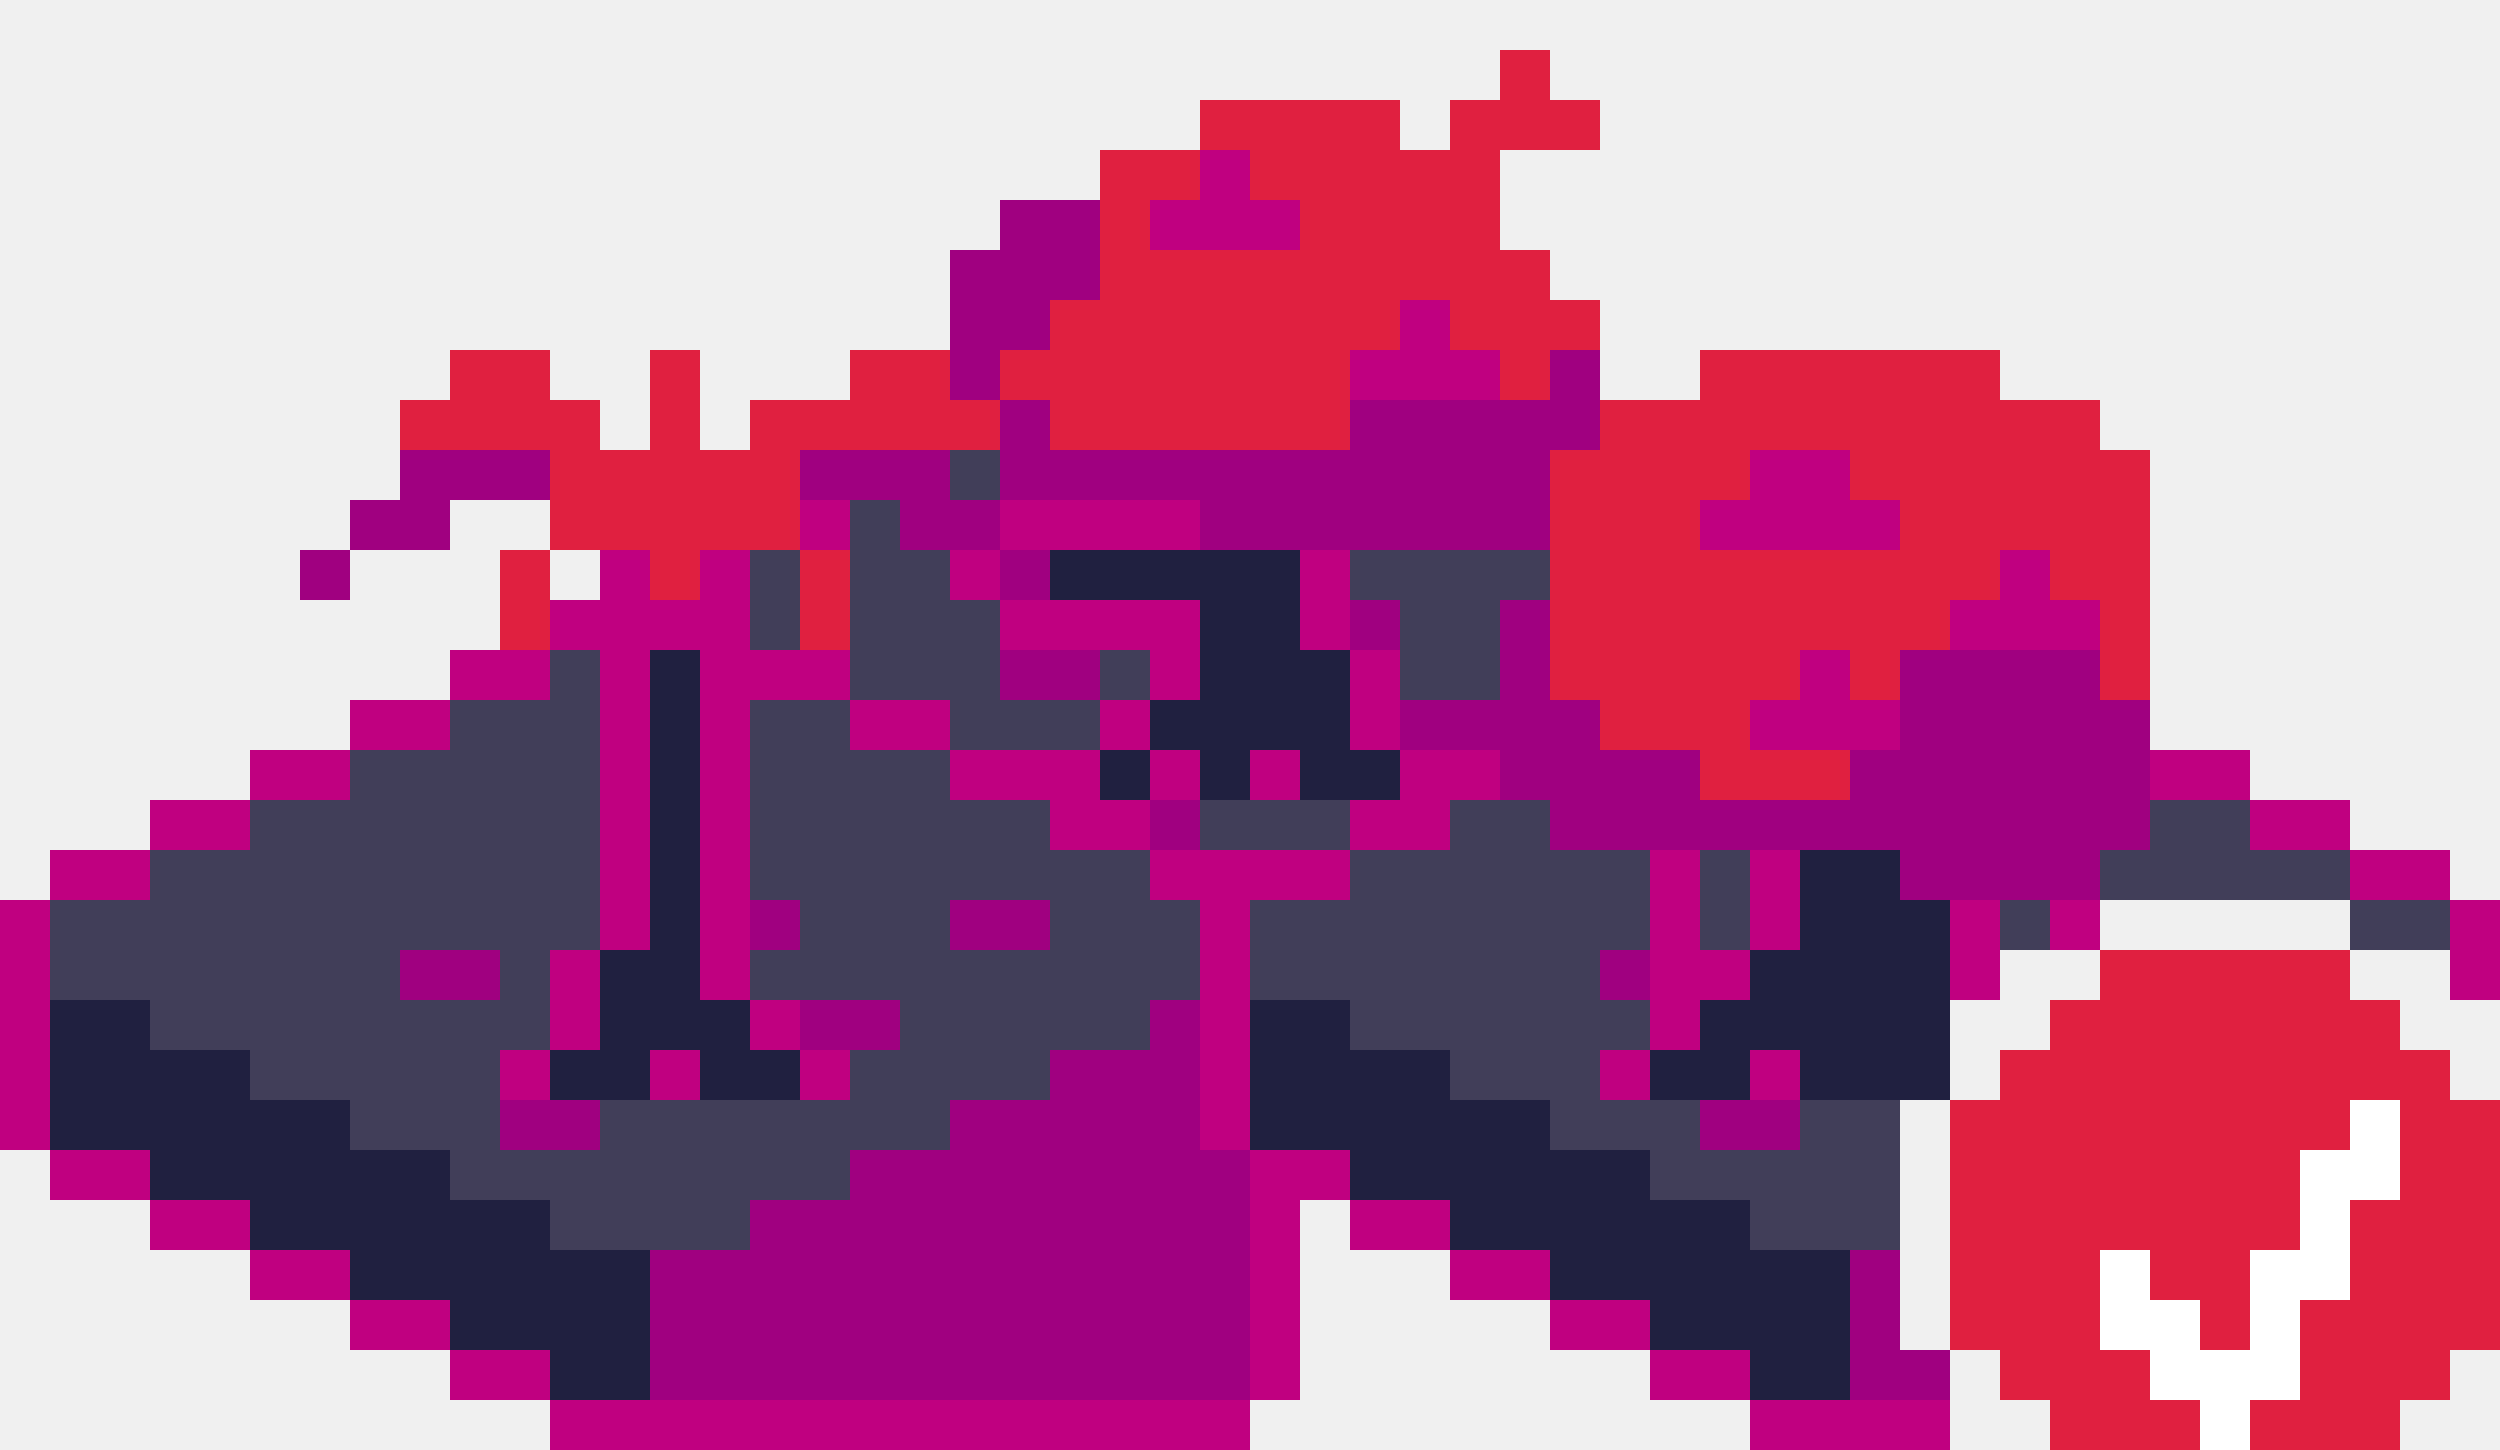
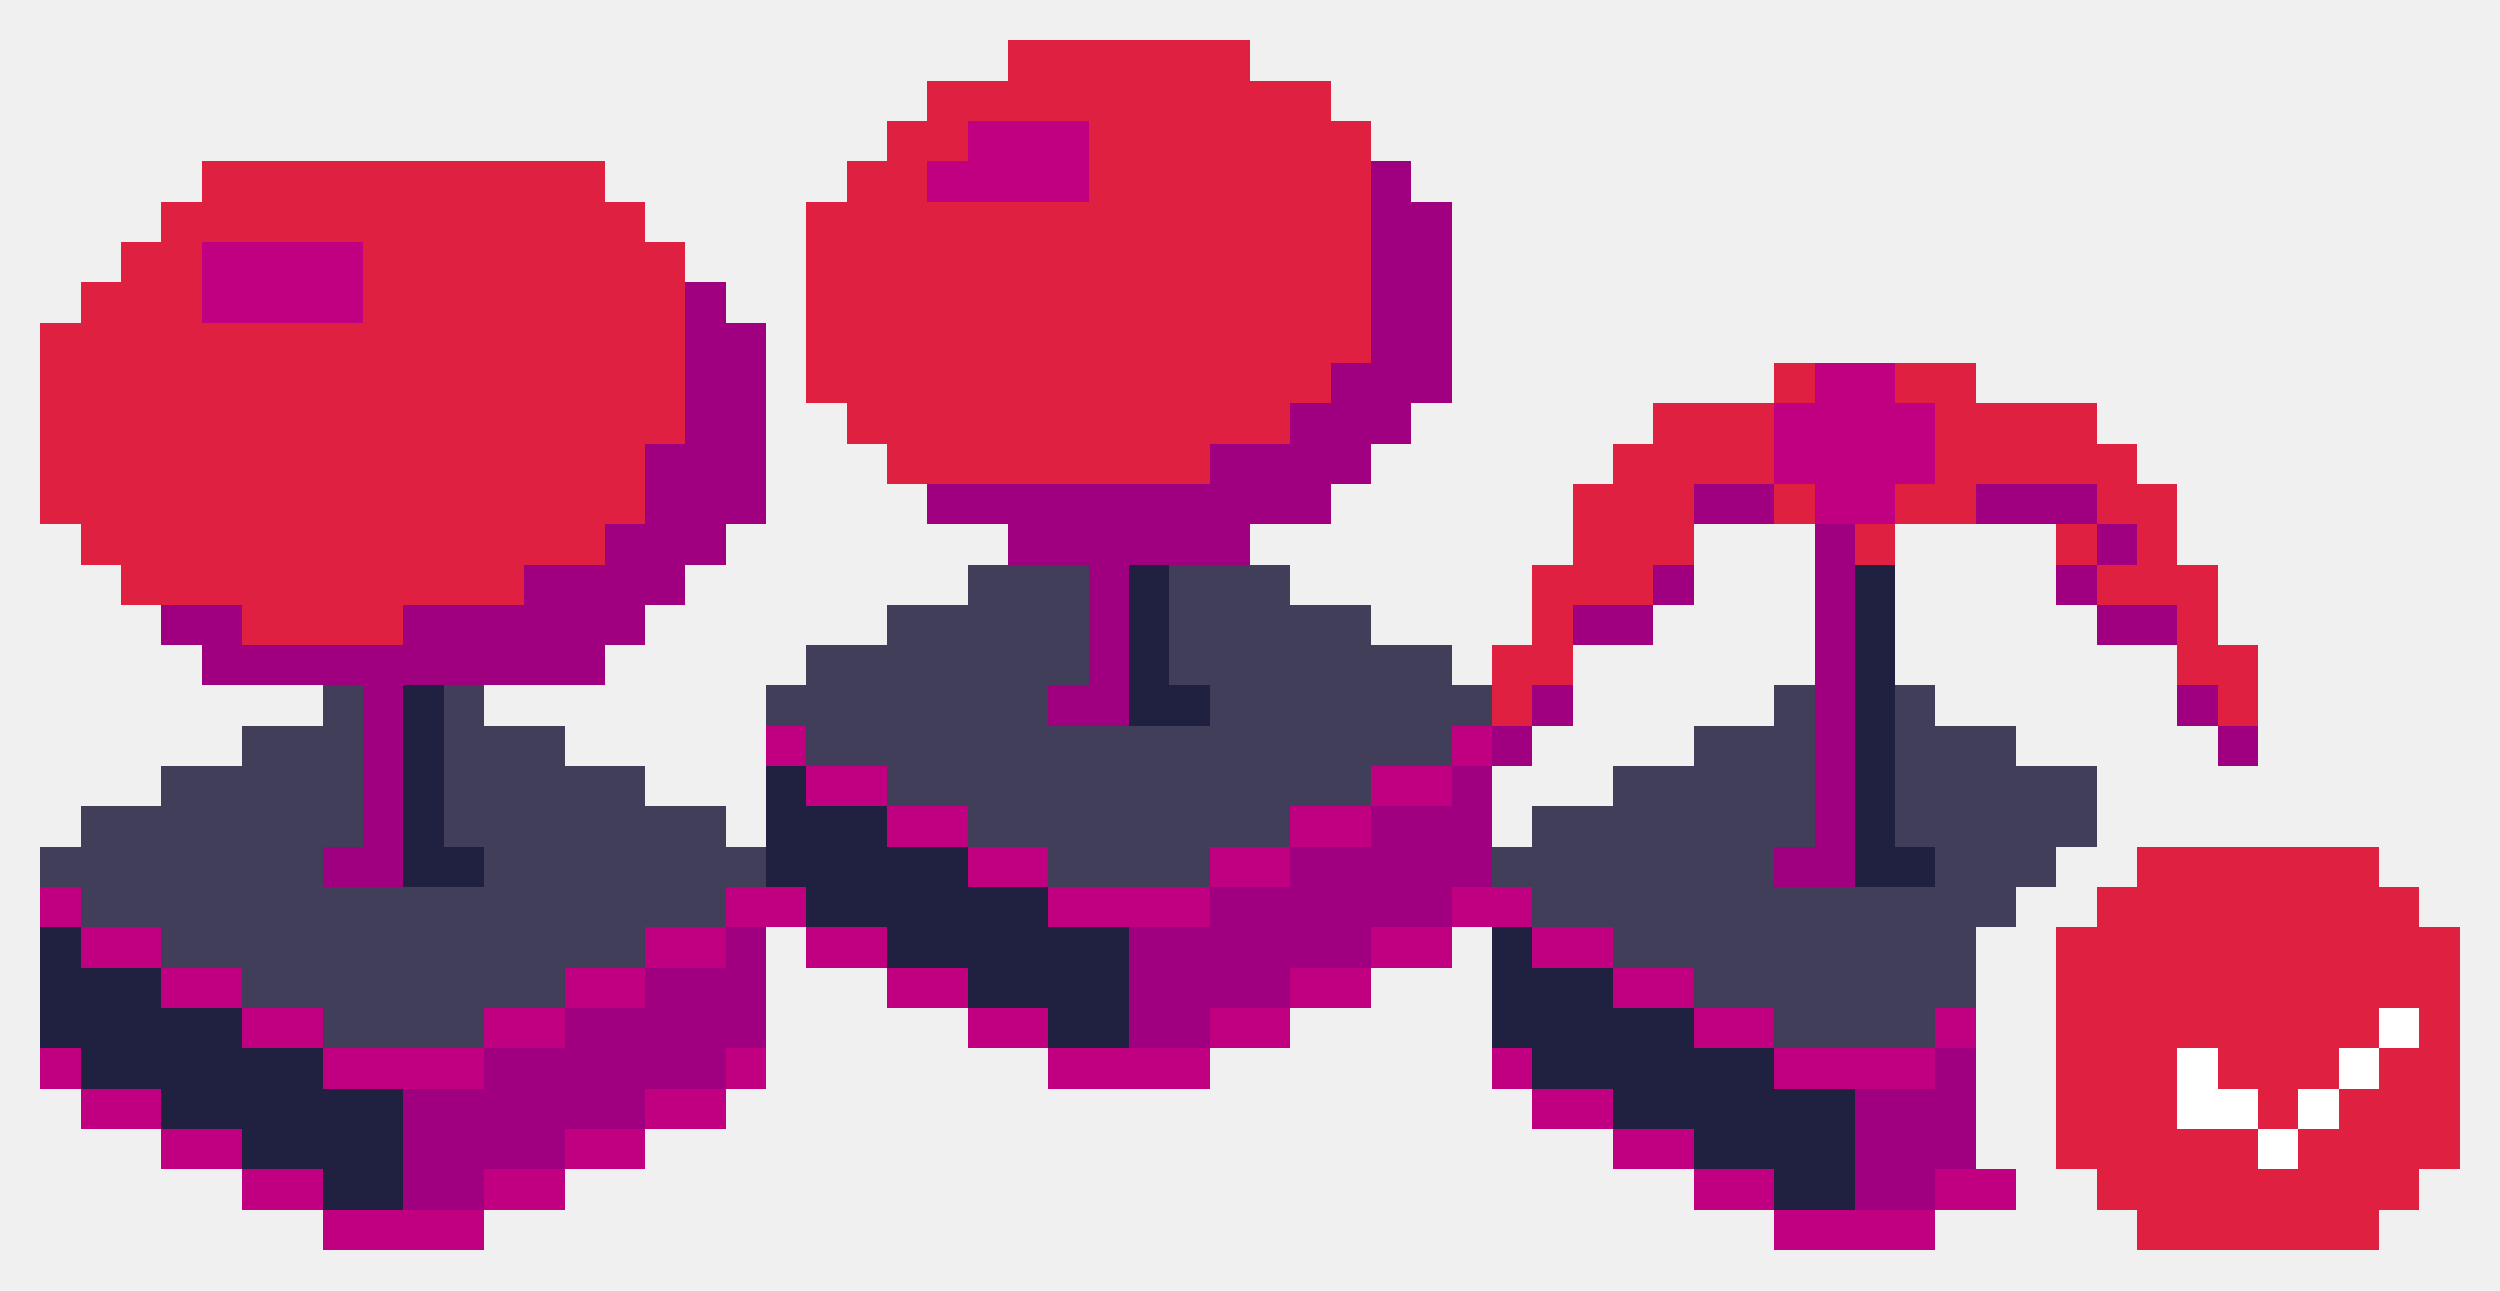
- <svg xmlns="http://www.w3.org/2000/svg" viewBox="0 0 50 29" width="50" height="29">
+ <svg xmlns="http://www.w3.org/2000/svg" viewBox="0 0 62 32" width="62" height="32">
  <g shape-rendering="crispEdges">
-     <path fill="#e02040" d="M30 1h1v1h-1zM24 2h4v1h-4zM29 2h3v1h-3zM22 3h2v1h-2zM25 3h5v1h-5zM22 4h1v1h-1zM26 4h4v1h-4zM22 5h9v1h-9zM21 6h7v1h-7zM29 6h3v1h-3zM9 7h2v1h-2zM13 7h1v1h-1zM17 7h2v1h-2zM20 7h7v1h-7zM30 7h1v1h-1zM34 7h6v1h-6zM8 8h4v1h-4zM13 8h1v1h-1zM15 8h5v1h-5zM21 8h6v1h-6zM32 8h10v1h-10zM11 9h5v1h-5zM31 9h4v1h-4zM37 9h6v1h-6zM11 10h5v1h-5zM31 10h3v1h-3zM38 10h5v1h-5zM10 11h1v1h-1zM13 11h1v1h-1zM16 11h1v1h-1zM31 11h9v1h-9zM41 11h2v1h-2zM10 12h1v1h-1zM16 12h1v1h-1zM31 12h8v1h-8zM42 12h1v1h-1zM31 13h5v1h-5zM37 13h1v1h-1zM42 13h1v1h-1zM32 14h3v1h-3zM34 15h3v1h-3zM42 19h5v1h-5zM41 20h7v1h-7zM40 21h9v1h-9zM39 22h8v1h-8zM48 22h2v1h-2zM39 23h7v1h-7zM48 23h2v1h-2zM39 24h7v1h-7zM47 24h3v1h-3zM39 25h3v1h-3zM43 25h2v1h-2zM47 25h3v1h-3zM39 26h3v1h-3zM44 26h1v1h-1zM46 26h4v1h-4zM40 27h3v1h-3zM46 27h3v1h-3zM41 28h3v1h-3zM45 28h3v1h-3z" />
-     <path fill="#c00080" d="M24 3h1v1h-1zM23 4h3v1h-3zM28 6h1v1h-1zM27 7h3v1h-3zM35 9h2v1h-2zM16 10h1v1h-1zM34 10h4v1h-4zM12 11h1v1h-1zM14 11h1v1h-1zM40 11h1v1h-1zM11 12h3v1h-3zM39 12h3v1h-3zM9 13h2v1h-2zM15 13h2v1h-2zM36 13h1v1h-1zM7 14h2v1h-2zM17 14h2v1h-2zM35 14h3v1h-3zM5 15h2v1h-2zM19 15h2v1h-2zM29 15h1v1h-1zM43 15h2v1h-2zM3 16h2v1h-2zM21 16h2v1h-2zM27 16h2v1h-2zM45 16h2v1h-2zM1 17h2v1h-2zM23 17h4v1h-4zM47 17h2v1h-2zM0 18h1v1h-1zM24 18h1v1h-1zM49 18h1v1h-1zM0 19h1v1h-1zM24 19h1v1h-1zM49 19h1v1h-1zM0 20h1v1h-1zM24 20h1v1h-1zM0 21h1v1h-1zM24 21h1v1h-1zM0 22h1v1h-1zM24 22h1v1h-1zM1 23h2v1h-2zM25 23h2v1h-2zM3 24h2v1h-2zM25 24h1v1h-1zM27 24h2v1h-2zM5 25h2v1h-2zM25 25h1v1h-1zM29 25h2v1h-2zM7 26h2v1h-2zM25 26h1v1h-1zM31 26h2v1h-2zM9 27h2v1h-2zM25 27h1v1h-1zM33 27h2v1h-2zM11 28h14v1h-14zM35 28h4v1h-4z" />
-     <path fill="#a00080" d="M20 4h2v1h-2zM19 5h3v1h-3zM19 6h2v1h-2zM19 7h1v1h-1zM31 7h1v1h-1zM20 8h1v1h-1zM27 8h5v1h-5zM8 9h3v1h-3zM16 9h3v1h-3zM20 9h11v1h-11zM7 10h2v1h-2zM18 10h2v1h-2zM24 10h7v1h-7zM6 11h1v1h-1zM20 11h1v1h-1zM27 12h1v1h-1zM30 12h1v1h-1zM20 13h2v1h-2zM30 13h1v1h-1zM38 13h4v1h-4zM28 14h4v1h-4zM38 14h5v1h-5zM30 15h4v1h-4zM37 15h6v1h-6zM23 16h1v1h-1zM31 16h12v1h-12zM38 17h4v1h-4zM15 18h1v1h-1zM19 18h2v1h-2zM8 19h2v1h-2zM32 19h1v1h-1zM16 20h2v1h-2zM23 20h1v1h-1zM21 21h3v1h-3zM10 22h2v1h-2zM19 22h5v1h-5zM34 22h2v1h-2zM17 23h8v1h-8zM15 24h10v1h-10zM13 25h12v1h-12zM37 25h1v1h-1zM13 26h12v1h-12zM37 26h1v1h-1zM13 27h12v1h-12zM37 27h2v1h-2z" />
-     <path fill="#413e59" d="M19 9h1v1h-1zM17 10h1v1h-1zM15 11h1v1h-1zM17 11h2v1h-2zM27 11h4v1h-4zM15 12h1v1h-1zM17 12h3v1h-3zM28 12h2v1h-2zM11 13h1v1h-1zM17 13h3v1h-3zM22 13h1v1h-1zM28 13h2v1h-2zM9 14h3v1h-3zM15 14h2v1h-2zM19 14h3v1h-3zM7 15h5v1h-5zM15 15h4v1h-4zM5 16h7v1h-7zM15 16h6v1h-6zM24 16h3v1h-3zM29 16h2v1h-2zM43 16h2v1h-2zM3 17h9v1h-9zM15 17h8v1h-8zM27 17h6v1h-6zM34 17h1v1h-1zM42 17h5v1h-5zM1 18h11v1h-11zM16 18h3v1h-3zM21 18h3v1h-3zM25 18h8v1h-8zM34 18h1v1h-1zM40 18h1v1h-1zM47 18h2v1h-2zM1 19h7v1h-7zM10 19h1v1h-1zM15 19h9v1h-9zM25 19h7v1h-7zM3 20h8v1h-8zM18 20h5v1h-5zM27 20h6v1h-6zM5 21h5v1h-5zM17 21h4v1h-4zM29 21h3v1h-3zM7 22h3v1h-3zM12 22h7v1h-7zM31 22h3v1h-3zM36 22h2v1h-2zM9 23h8v1h-8zM33 23h5v1h-5zM11 24h4v1h-4zM35 24h3v1h-3z" />
-     <path fill="#c00080" d="M20 10h4v1h-4zM19 11h1v1h-1zM26 11h1v1h-1zM14 12h1v1h-1zM20 12h4v1h-4zM26 12h1v1h-1zM12 13h1v1h-1zM14 13h1v1h-1zM23 13h1v1h-1zM27 13h1v1h-1zM12 14h1v1h-1zM14 14h1v1h-1zM22 14h1v1h-1zM27 14h1v1h-1zM12 15h1v1h-1zM14 15h1v1h-1zM21 15h1v1h-1zM23 15h1v1h-1zM25 15h1v1h-1zM28 15h1v1h-1zM12 16h1v1h-1zM14 16h1v1h-1zM12 17h1v1h-1zM14 17h1v1h-1zM33 17h1v1h-1zM35 17h1v1h-1zM12 18h1v1h-1zM14 18h1v1h-1zM33 18h1v1h-1zM35 18h1v1h-1zM39 18h1v1h-1zM41 18h1v1h-1zM11 19h1v1h-1zM14 19h1v1h-1zM33 19h2v1h-2zM39 19h1v1h-1zM11 20h1v1h-1zM15 20h1v1h-1zM33 20h1v1h-1zM10 21h1v1h-1zM13 21h1v1h-1zM16 21h1v1h-1zM32 21h1v1h-1zM35 21h1v1h-1z" />
-     <path fill="#202040" d="M21 11h5v1h-5zM24 12h2v1h-2zM13 13h1v1h-1zM24 13h3v1h-3zM13 14h1v1h-1zM23 14h4v1h-4zM13 15h1v1h-1zM22 15h1v1h-1zM24 15h1v1h-1zM26 15h2v1h-2zM13 16h1v1h-1zM13 17h1v1h-1zM36 17h2v1h-2zM13 18h1v1h-1zM36 18h3v1h-3zM12 19h2v1h-2zM35 19h4v1h-4zM1 20h2v1h-2zM12 20h3v1h-3zM25 20h2v1h-2zM34 20h5v1h-5zM1 21h4v1h-4zM11 21h2v1h-2zM14 21h2v1h-2zM25 21h4v1h-4zM33 21h2v1h-2zM36 21h3v1h-3zM1 22h6v1h-6zM25 22h6v1h-6zM3 23h6v1h-6zM27 23h6v1h-6zM5 24h6v1h-6zM29 24h6v1h-6zM7 25h6v1h-6zM31 25h6v1h-6zM9 26h4v1h-4zM33 26h4v1h-4zM11 27h2v1h-2zM35 27h2v1h-2z" />
-     <path fill="#ffffff" d="M47 22h1v1h-1zM46 23h2v1h-2zM46 24h1v1h-1zM42 25h1v1h-1zM45 25h2v1h-2zM42 26h2v1h-2zM45 26h1v1h-1zM43 27h3v1h-3zM44 28h1v1h-1z" />
+     <path fill="#413e59" d="M24 14h3v1h-3zM29 14h3v1h-3zM22 15h5v1h-5zM29 15h5v1h-5zM20 16h7v1h-7zM29 16h7v1h-7zM8 17h1v1h-1zM11 17h1v1h-1zM19 17h7v1h-7zM30 17h7v1h-7zM44 17h1v1h-1zM47 17h1v1h-1zM6 18h3v1h-3zM11 18h3v1h-3zM20 18h16v1h-16zM42 18h3v1h-3zM47 18h3v1h-3zM4 19h5v1h-5zM11 19h5v1h-5zM22 19h12v1h-12zM40 19h5v1h-5zM47 19h5v1h-5zM2 20h7v1h-7zM11 20h7v1h-7zM24 20h8v1h-8zM38 20h7v1h-7zM47 20h5v1h-5zM1 21h7v1h-7zM12 21h7v1h-7zM26 21h4v1h-4zM37 21h7v1h-7zM48 21h3v1h-3zM2 22h16v1h-16zM38 22h12v1h-12zM4 23h12v1h-12zM40 23h9v1h-9zM6 24h8v1h-8zM42 24h7v1h-7zM8 25h4v1h-4zM44 25h4v1h-4z" />
+     <path fill="#202040" d="M28 14h1v1h-1zM46 14h1v1h-1zM28 15h1v1h-1zM46 15h1v1h-1zM28 16h1v1h-1zM46 16h1v1h-1zM10 17h1v1h-1zM28 17h2v1h-2zM46 17h1v1h-1zM10 18h1v1h-1zM46 18h1v1h-1zM10 19h1v1h-1zM19 19h1v1h-1zM46 19h1v1h-1zM10 20h1v1h-1zM19 20h3v1h-3zM46 20h1v1h-1zM10 21h2v1h-2zM19 21h5v1h-5zM46 21h2v1h-2zM20 22h6v1h-6zM1 23h1v1h-1zM22 23h6v1h-6zM37 23h1v1h-1zM1 24h3v1h-3zM24 24h4v1h-4zM37 24h3v1h-3zM1 25h5v1h-5zM26 25h2v1h-2zM37 25h5v1h-5zM2 26h6v1h-6zM38 26h6v1h-6zM4 27h6v1h-6zM40 27h6v1h-6zM6 28h4v1h-4zM42 28h4v1h-4zM8 29h2v1h-2zM44 29h2v1h-2z" />
+     <path fill="#c00080" d="M24 3h3v1h-3zM23 4h4v1h-4zM5 6h4v1h-4zM5 7h4v1h-4zM45 9h2v1h-2zM44 10h4v1h-4zM44 11h4v1h-4zM45 12h2v1h-2zM19 18h1v1h-1zM36 18h1v1h-1zM20 19h2v1h-2zM34 19h2v1h-2zM22 20h2v1h-2zM32 20h2v1h-2zM24 21h2v1h-2zM30 21h2v1h-2zM1 22h1v1h-1zM18 22h2v1h-2zM26 22h4v1h-4zM36 22h2v1h-2zM2 23h2v1h-2zM16 23h2v1h-2zM20 23h2v1h-2zM34 23h2v1h-2zM38 23h2v1h-2zM4 24h2v1h-2zM14 24h2v1h-2zM22 24h2v1h-2zM32 24h2v1h-2zM40 24h2v1h-2zM6 25h2v1h-2zM12 25h2v1h-2zM24 25h2v1h-2zM30 25h2v1h-2zM42 25h2v1h-2zM48 25h1v1h-1zM1 26h1v1h-1zM8 26h4v1h-4zM18 26h1v1h-1zM26 26h4v1h-4zM37 26h1v1h-1zM44 26h4v1h-4zM2 27h2v1h-2zM16 27h2v1h-2zM38 27h2v1h-2zM4 28h2v1h-2zM14 28h2v1h-2zM40 28h2v1h-2zM6 29h2v1h-2zM12 29h2v1h-2zM42 29h2v1h-2zM48 29h2v1h-2zM8 30h4v1h-4zM44 30h4v1h-4z" />
+     <path fill="#a00080" d="M34 4h1v1h-1zM34 5h2v1h-2zM34 6h2v1h-2zM17 7h1v1h-1zM34 7h2v1h-2zM17 8h2v1h-2zM34 8h2v1h-2zM17 9h2v1h-2zM33 9h3v1h-3zM17 10h2v1h-2zM32 10h3v1h-3zM16 11h3v1h-3zM30 11h4v1h-4zM16 12h3v1h-3zM23 12h10v1h-10zM42 12h2v1h-2zM49 12h3v1h-3zM15 13h3v1h-3zM25 13h6v1h-6zM45 13h1v1h-1zM52 13h1v1h-1zM13 14h4v1h-4zM27 14h1v1h-1zM41 14h1v1h-1zM45 14h1v1h-1zM51 14h1v1h-1zM4 15h2v1h-2zM10 15h6v1h-6zM27 15h1v1h-1zM39 15h2v1h-2zM45 15h1v1h-1zM52 15h2v1h-2zM5 16h10v1h-10zM27 16h1v1h-1zM45 16h1v1h-1zM9 17h1v1h-1zM26 17h2v1h-2zM38 17h1v1h-1zM45 17h1v1h-1zM54 17h1v1h-1zM9 18h1v1h-1zM37 18h1v1h-1zM45 18h1v1h-1zM55 18h1v1h-1zM9 19h1v1h-1zM36 19h1v1h-1zM45 19h1v1h-1zM9 20h1v1h-1zM34 20h3v1h-3zM45 20h1v1h-1zM8 21h2v1h-2zM32 21h5v1h-5zM44 21h2v1h-2zM30 22h6v1h-6zM18 23h1v1h-1zM28 23h6v1h-6zM16 24h3v1h-3zM28 24h4v1h-4zM14 25h5v1h-5zM28 25h2v1h-2zM12 26h6v1h-6zM48 26h1v1h-1zM10 27h6v1h-6zM46 27h3v1h-3zM10 28h4v1h-4zM46 28h3v1h-3zM10 29h2v1h-2zM46 29h2v1h-2z" />
+     <path fill="#e02040" d="M25 1h6v1h-6zM23 2h10v1h-10zM22 3h2v1h-2zM27 3h7v1h-7zM5 4h10v1h-10zM21 4h2v1h-2zM27 4h7v1h-7zM4 5h12v1h-12zM20 5h14v1h-14zM3 6h2v1h-2zM9 6h8v1h-8zM20 6h14v1h-14zM2 7h3v1h-3zM9 7h8v1h-8zM20 7h14v1h-14zM1 8h16v1h-16zM20 8h14v1h-14zM1 9h16v1h-16zM20 9h13v1h-13zM44 9h1v1h-1zM47 9h2v1h-2zM1 10h16v1h-16zM21 10h11v1h-11zM41 10h3v1h-3zM48 10h4v1h-4zM1 11h15v1h-15zM22 11h8v1h-8zM40 11h4v1h-4zM48 11h5v1h-5zM1 12h15v1h-15zM39 12h3v1h-3zM44 12h1v1h-1zM47 12h2v1h-2zM52 12h2v1h-2zM2 13h13v1h-13zM39 13h3v1h-3zM46 13h1v1h-1zM51 13h1v1h-1zM53 13h1v1h-1zM3 14h10v1h-10zM38 14h3v1h-3zM52 14h3v1h-3zM6 15h4v1h-4zM38 15h1v1h-1zM54 15h1v1h-1zM37 16h2v1h-2zM54 16h2v1h-2zM37 17h1v1h-1zM55 17h1v1h-1zM53 21h6v1h-6zM52 22h8v1h-8zM51 23h10v1h-10zM51 24h10v1h-10zM51 25h8v1h-8zM60 25h1v1h-1zM51 26h3v1h-3zM55 26h3v1h-3zM59 26h2v1h-2zM51 27h3v1h-3zM56 27h1v1h-1zM58 27h3v1h-3zM51 28h5v1h-5zM57 28h4v1h-4zM52 29h8v1h-8zM53 30h6v1h-6z" />
+     <path fill="#ffffff" d="M59 25h1v1h-1zM54 26h1v1h-1zM58 26h1v1h-1zM54 27h2v1h-2zM57 27h1v1h-1zM56 28h1v1h-1z" />
  </g>
</svg>
